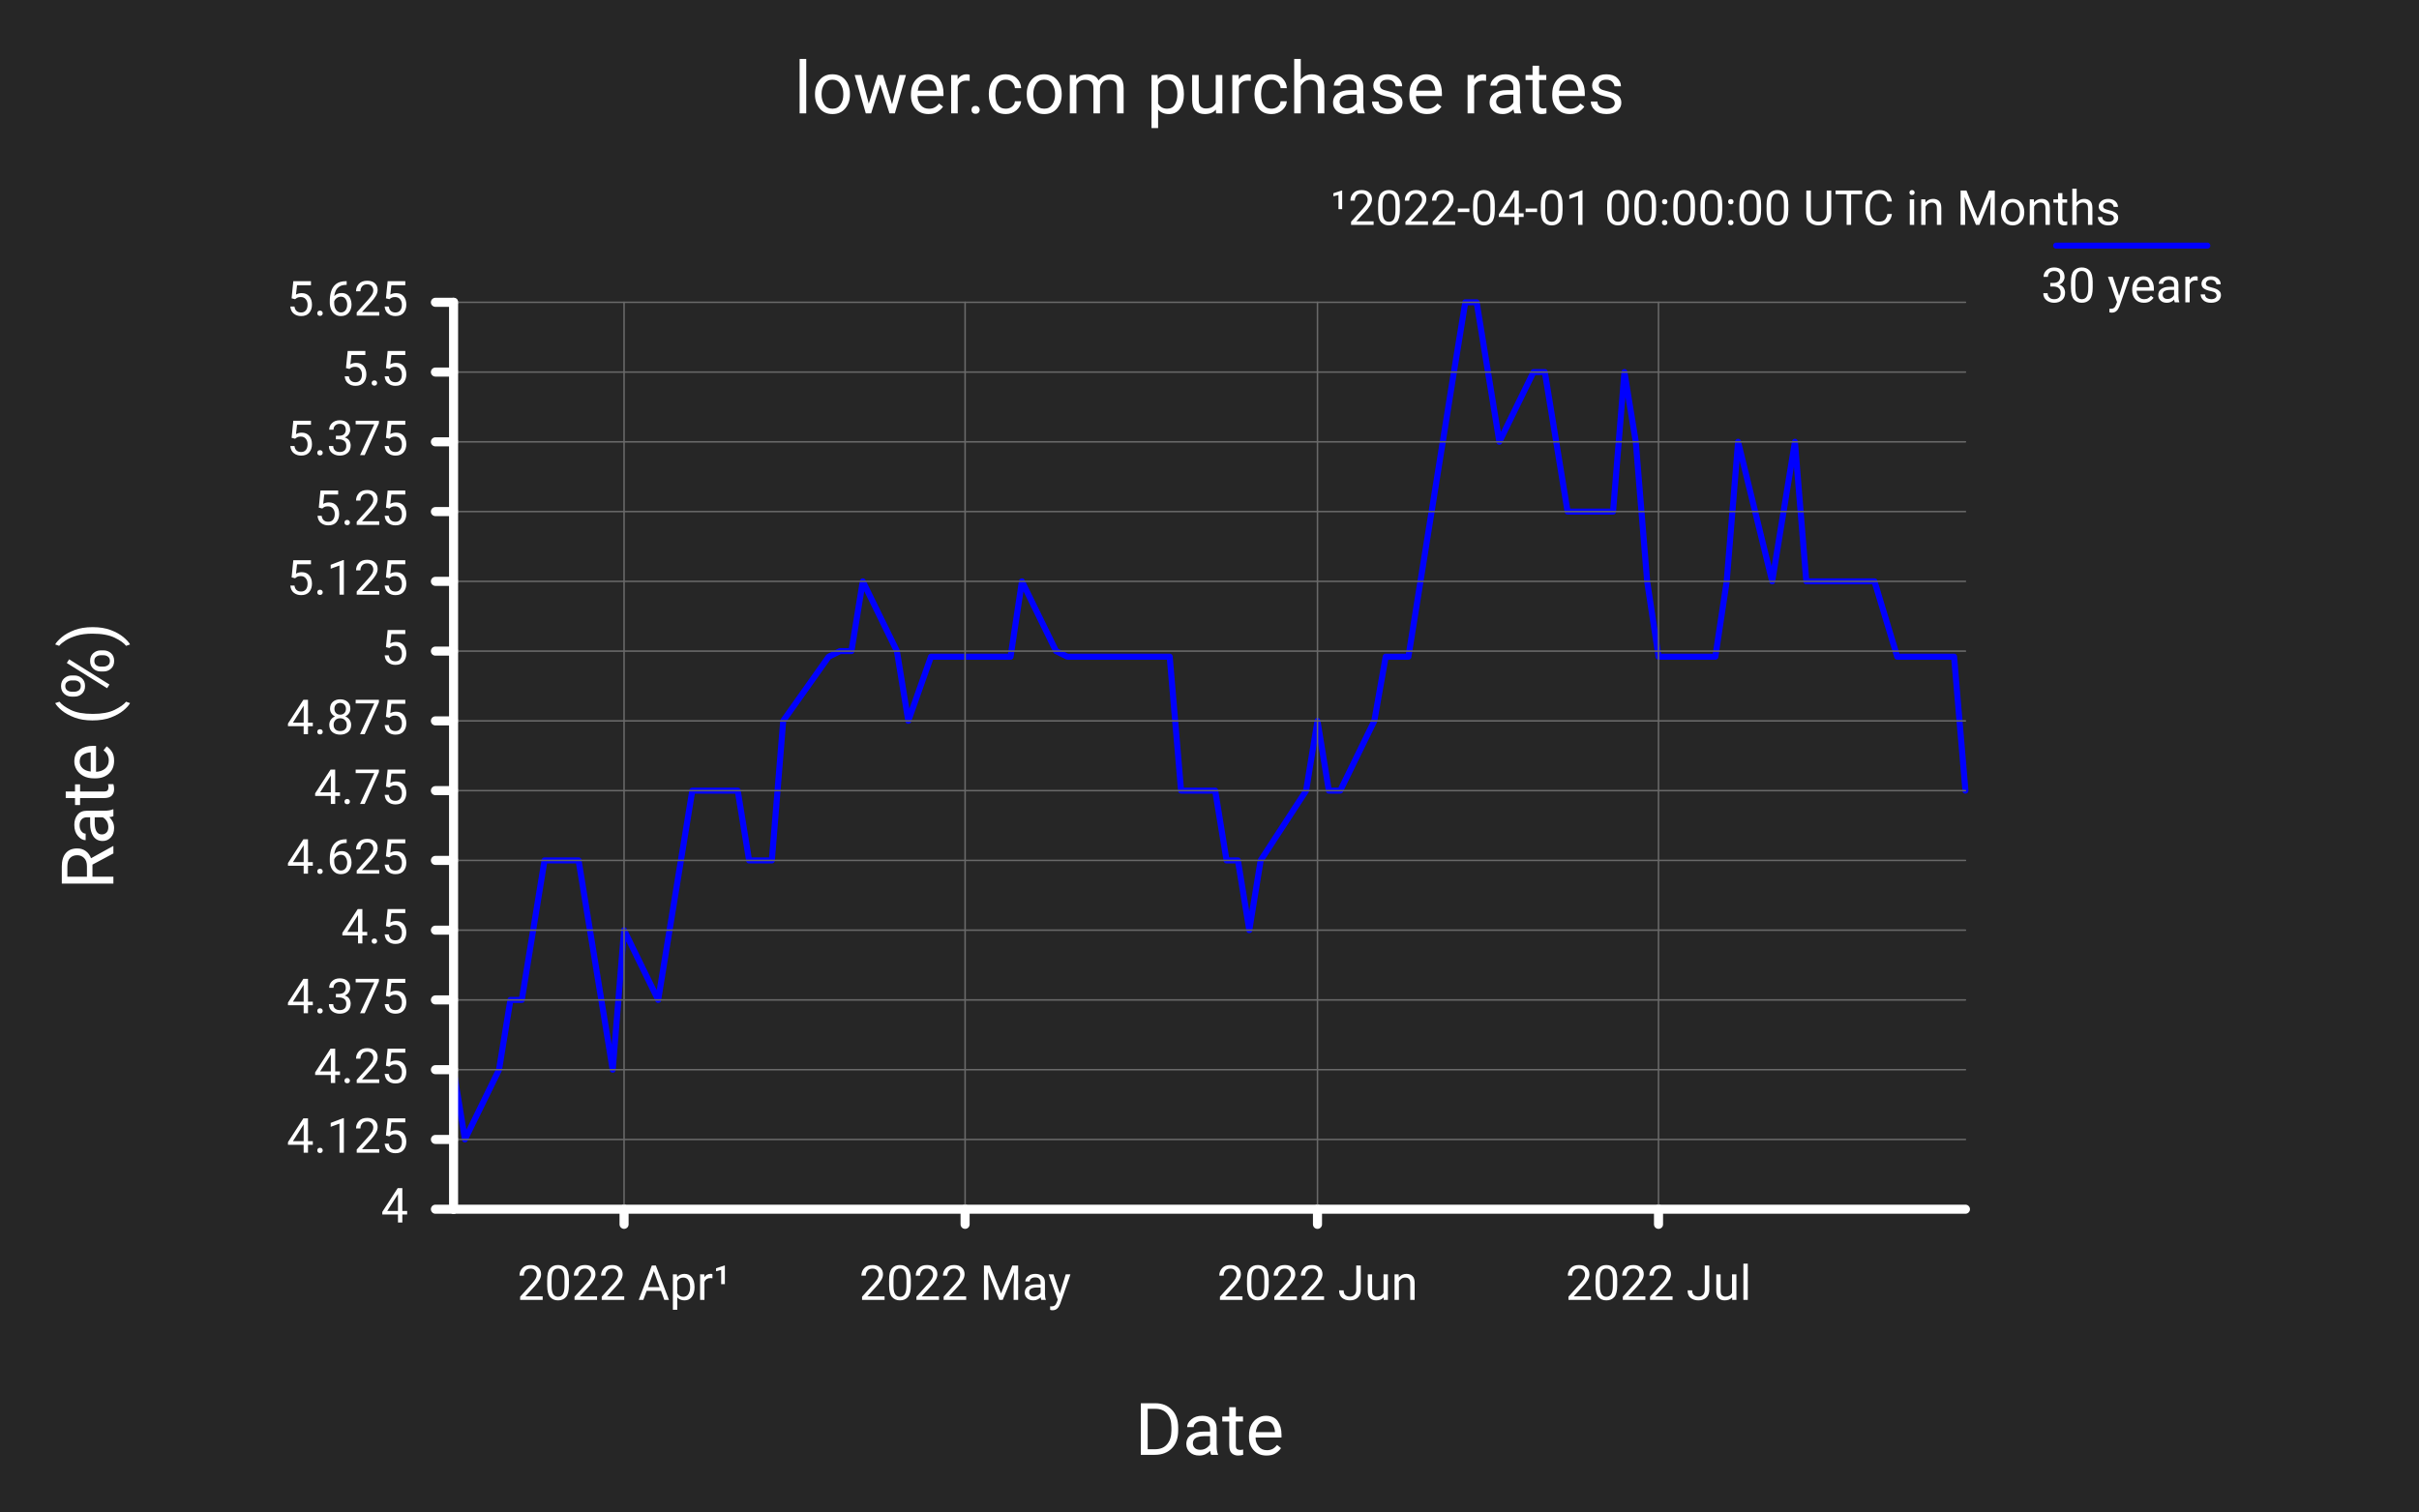
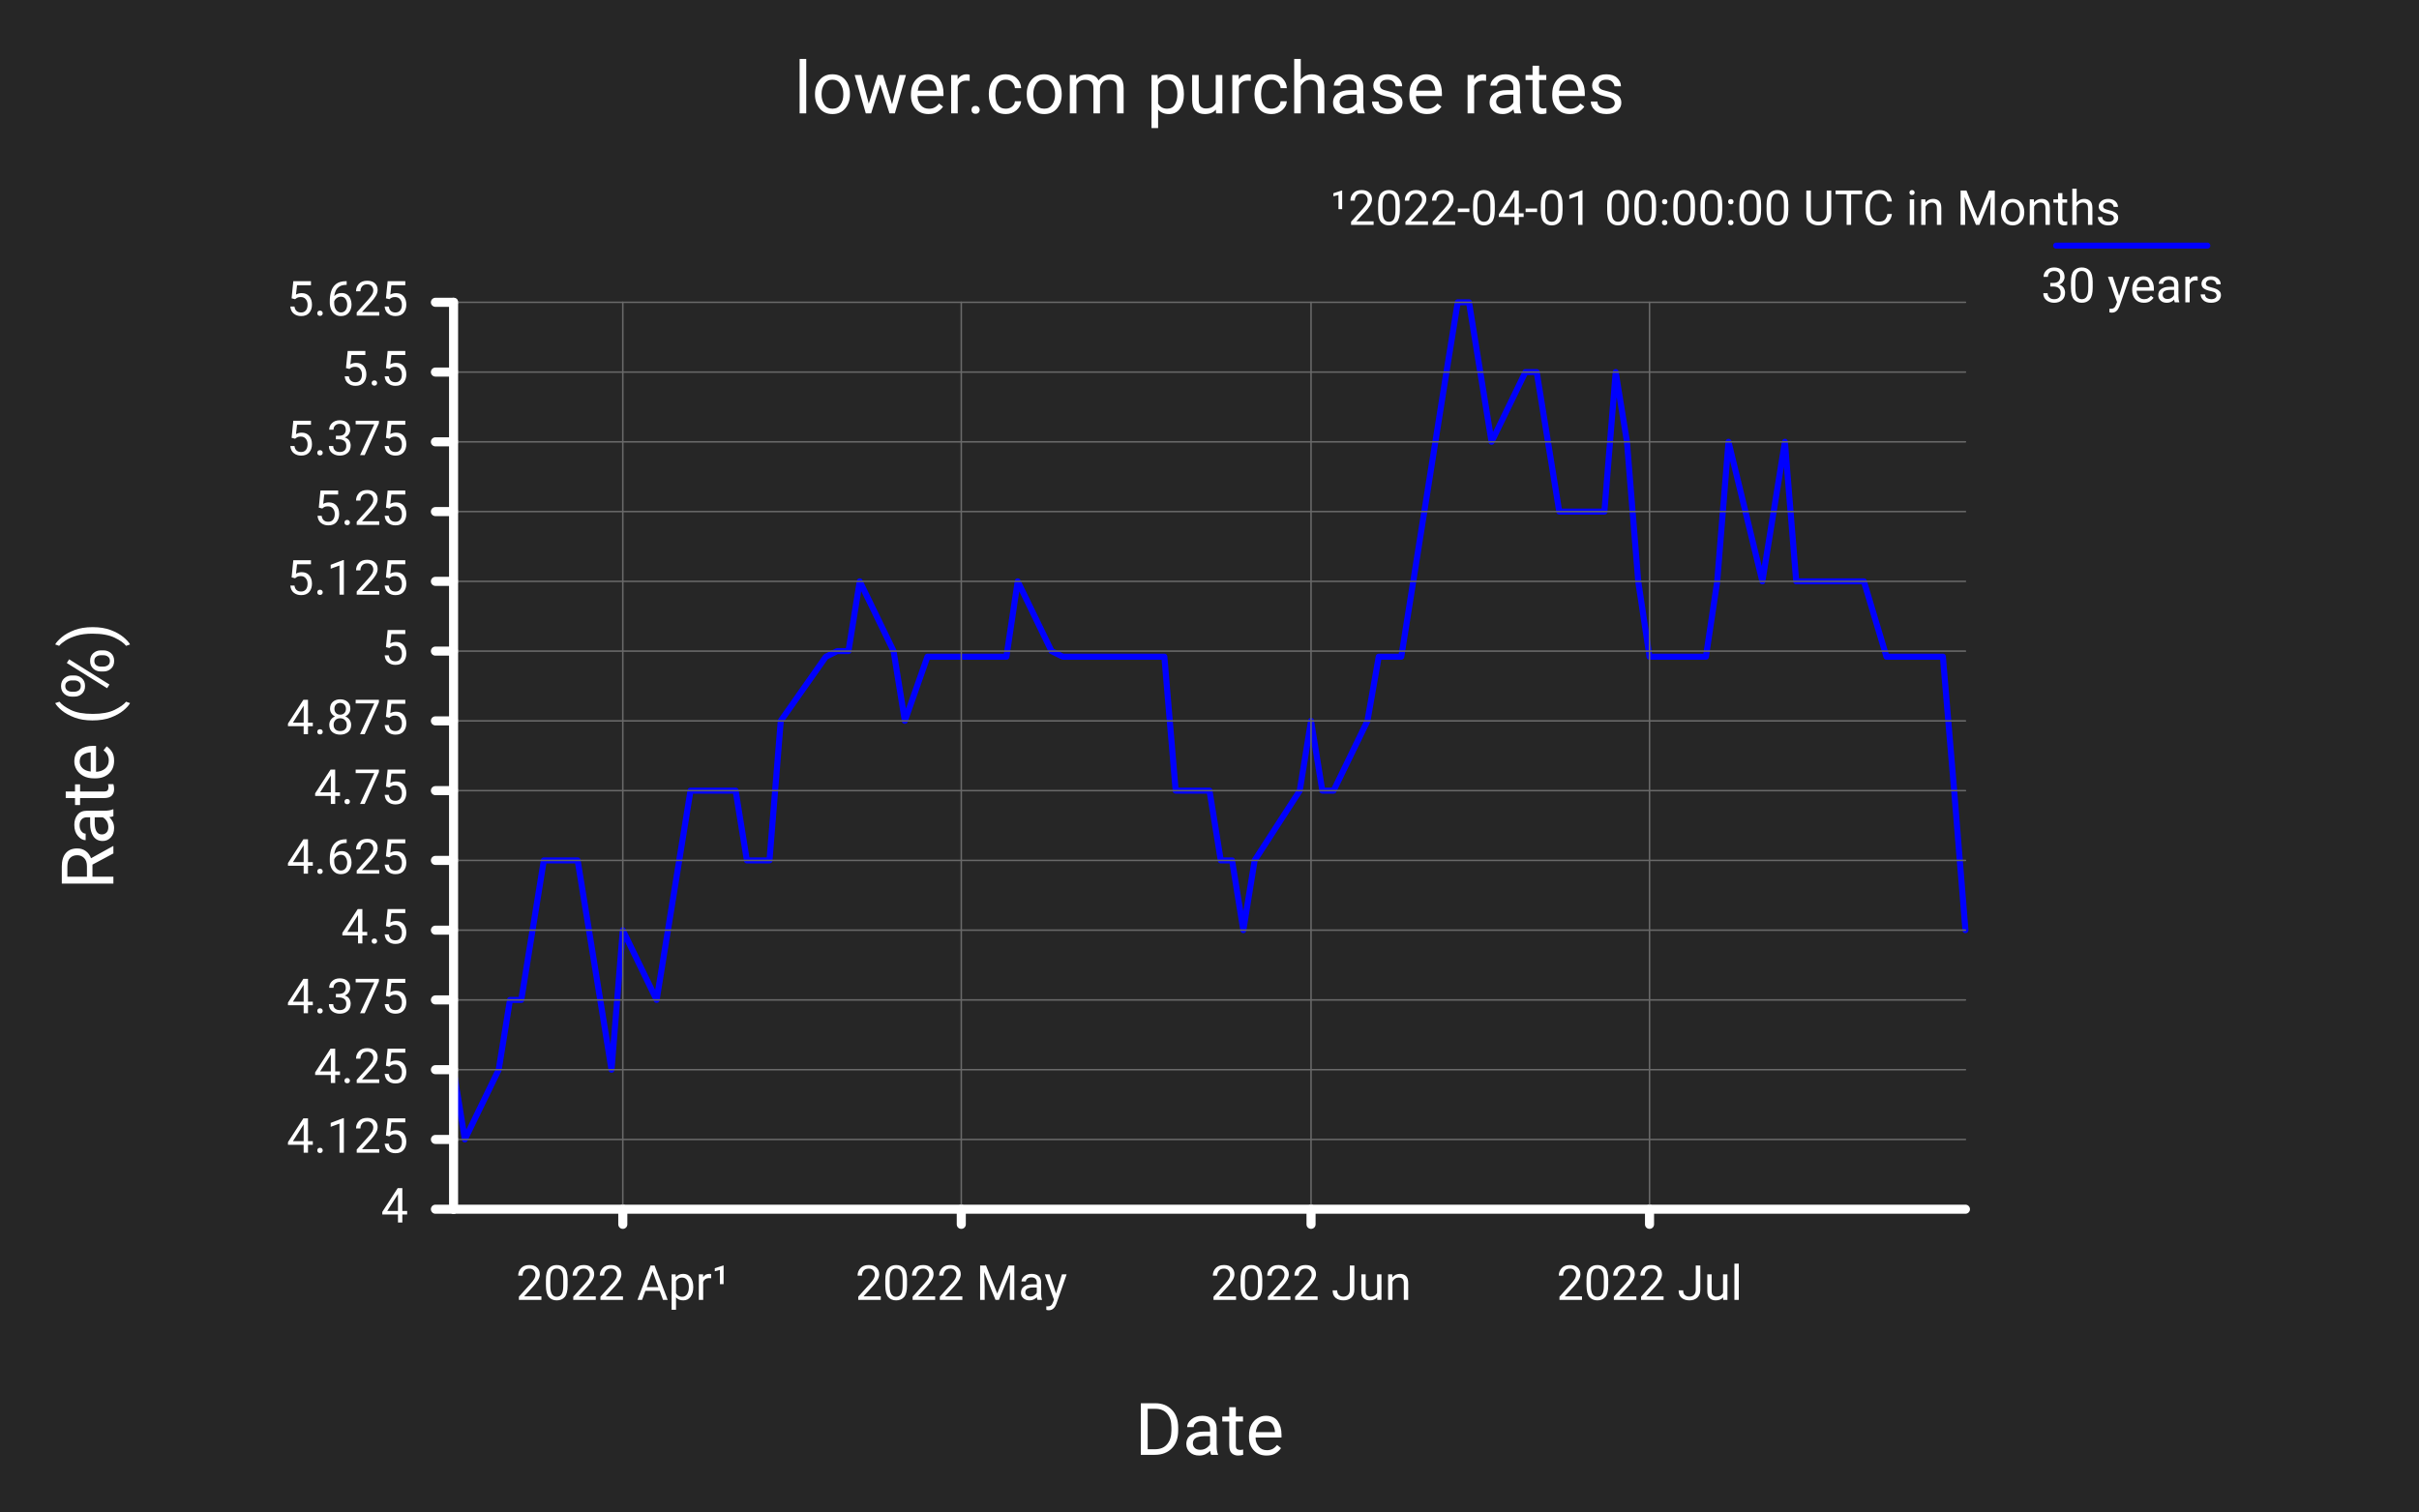
<svg xmlns="http://www.w3.org/2000/svg" class="poloto" width="800" height="500" viewBox="0 0 800 500">
  <style>.poloto{stroke-linecap:round;stroke-linejoin:round;font-family:Roboto,sans-serif;font-size:16px;}.poloto_background{fill:#262626;}.poloto_scatter{stroke-width:7}.poloto_tick_line{stroke:dimgray;stroke-width:0.5}.poloto_line{stroke-width:2}.poloto_text{fill: white;}.poloto_axis_lines{stroke: white;stroke-width:3;fill:none;stroke-dasharray:none}.poloto_title{font-size:24px;dominant-baseline:start;text-anchor:middle;}.poloto_xname{font-size:24px;dominant-baseline:start;text-anchor:middle;}.poloto_yname{font-size:24px;dominant-baseline:start;text-anchor:middle;}.poloto0stroke{stroke:blue;}.poloto1stroke{stroke:red;}.poloto2stroke{stroke:green;}.poloto3stroke{stroke:gold;}.poloto4stroke{stroke:aqua;}.poloto5stroke{stroke:lime;}.poloto6stroke{stroke:orange;}.poloto7stroke{stroke:chocolate;}.poloto0fill{fill:blue;}.poloto1fill{fill:red;}.poloto2fill{fill:green;}.poloto3fill{fill:gold;}.poloto4fill{fill:aqua;}.poloto5fill{fill:lime;}.poloto6fill{fill:orange;}.poloto7fill{fill:chocolate;}</style>
  <circle r="1e5" class="poloto_background" />
  <text class="poloto_text poloto_legend_text" x="675" y="100">30 years</text>
  <line class="poloto_line poloto_legend_icon poloto0stroke poloto0legend" stroke="black" x1="680" x2="730" y1="81.25" y2="81.25" />
-   <path class="poloto_line poloto0stroke" fill="none" stroke="black" d=" M 150.00 353.85 L 153.76 376.92 L 165.04 353.85 L 168.80 330.77 L 172.56 330.77 L 172.56 330.77 L 180.08 284.62 L 191.35 284.62 L 195.11 307.69 L 198.87 330.77 L 202.63 353.85 L 206.39 307.69 L 217.67 330.77 L 221.43 307.69 L 225.19 284.62 L 228.95 261.54 L 232.71 261.54 L 243.98 261.54 L 247.74 284.62 L 251.50 284.62 L 255.26 284.62 L 259.02 238.46 L 274.06 217.23 L 277.82 215.38 L 281.58 215.38 L 285.34 192.31 L 296.62 215.38 L 300.38 238.46 L 307.89 217.23 L 311.65 217.23 L 322.93 217.23 L 326.69 217.23 L 330.45 217.23 L 334.21 217.23 L 337.97 192.31 L 349.25 215.38 L 353.01 217.23 L 353.01 217.23 L 356.77 217.23 L 360.53 217.23 L 364.29 217.23 L 375.56 217.23 L 379.32 217.23 L 383.08 217.23 L 383.08 217.23 L 386.84 217.23 L 390.60 261.54 L 401.88 261.54 L 405.64 284.62 L 409.40 284.62 L 413.16 307.69 L 416.92 284.62 L 431.95 261.54 L 435.71 238.46 L 439.47 261.54 L 443.23 261.54 L 454.51 238.46 L 458.27 217.23 L 462.03 217.23 L 465.79 217.23 L 480.83 123.08 L 484.59 100.00 L 488.35 100.00 L 492.11 123.08 L 495.86 146.15 L 507.14 123.08 L 510.90 123.08 L 514.66 146.15 L 518.42 169.23 L 533.46 169.23 L 537.22 123.08 L 540.98 146.15 L 544.74 192.31 L 548.50 217.23 L 563.53 217.23 L 567.29 217.23 L 571.05 192.31 L 574.81 146.15 L 586.09 192.31 L 593.61 146.15 L 597.37 192.31 L 612.41 192.31 L 612.41 192.31 L 612.41 192.31 L 612.41 192.31 L 612.41 192.31 L 619.92 192.31 L 619.92 192.31 L 619.92 192.31 L 619.92 192.31 L 619.92 192.31 L 619.92 192.31 L 627.44 217.23 L 638.72 217.23 L 646.24 217.23 L 650.00 261.54" />
+   <path class="poloto_line poloto0stroke" fill="none" stroke="black" d=" M 150.00 353.85 L 153.73 376.92 L 164.93 353.85 L 168.66 330.77 L 172.39 330.77 L 172.39 330.77 L 179.85 284.62 L 191.04 284.62 L 194.78 307.69 L 198.51 330.77 L 202.24 353.85 L 205.97 307.69 L 217.16 330.77 L 220.90 307.69 L 224.63 284.62 L 228.36 261.54 L 232.09 261.54 L 243.28 261.54 L 247.01 284.62 L 250.75 284.62 L 254.48 284.62 L 258.21 238.46 L 273.13 217.23 L 276.87 215.38 L 280.60 215.38 L 284.33 192.31 L 295.52 215.38 L 299.25 238.46 L 306.72 217.23 L 310.45 217.23 L 321.64 217.23 L 325.37 217.23 L 329.10 217.23 L 332.84 217.23 L 336.57 192.31 L 347.76 215.38 L 351.49 217.23 L 351.49 217.23 L 355.22 217.23 L 358.96 217.23 L 362.69 217.23 L 373.88 217.23 L 377.61 217.23 L 381.34 217.23 L 381.34 217.23 L 385.07 217.23 L 388.81 261.54 L 400.00 261.54 L 403.73 284.62 L 407.46 284.62 L 411.19 307.69 L 414.93 284.62 L 429.85 261.54 L 433.58 238.46 L 437.31 261.54 L 441.04 261.54 L 452.24 238.46 L 455.97 217.23 L 459.70 217.23 L 463.43 217.23 L 478.36 123.08 L 482.09 100.00 L 485.82 100.00 L 489.55 123.08 L 493.28 146.15 L 504.48 123.08 L 508.21 123.08 L 511.94 146.15 L 515.67 169.23 L 530.60 169.23 L 534.33 123.08 L 538.06 146.15 L 541.79 192.31 L 545.52 217.23 L 560.45 217.23 L 564.18 217.23 L 567.91 192.31 L 571.64 146.15 L 582.84 192.31 L 590.30 146.15 L 594.03 192.31 L 608.96 192.31 L 608.96 192.31 L 608.96 192.31 L 608.96 192.31 L 608.96 192.31 L 616.42 192.31 L 616.42 192.31 L 616.42 192.31 L 616.42 192.31 L 616.42 192.31 L 616.42 192.31 L 623.88 217.23 L 635.07 217.23 L 642.54 217.23 L 646.27 261.54 L 650.00 307.69" />
  <text class="poloto_labels poloto_text poloto_title" x="400" y="37.5">lower.com purchase rates</text>
  <text class="poloto_labels poloto_text poloto_xname" x="400" y="481.25">Date</text>
  <text class="poloto_labels poloto_text poloto_yname" transform="rotate(-90,37.5,250)" x="37.5" y="250">Rate (%)</text>
  <text class="poloto_tick_labels poloto_text" dominant-baseline="middle" text-anchor="start" x="150" y="70" />
  <line class="poloto_axis_lines" stroke="black" x1="150" x2="144" y1="400" y2="400" />
  <line class="poloto_tick_line" stroke="black" x1="150" x2="650" y1="400" y2="400" />
  <text class="poloto_tick_labels poloto_text" dominant-baseline="middle" text-anchor="end" x="135" y="400">4</text>
  <line class="poloto_axis_lines" stroke="black" x1="150" x2="144" y1="376.923" y2="376.923" />
  <line class="poloto_tick_line" stroke="black" x1="150" x2="650" y1="376.923" y2="376.923" />
  <text class="poloto_tick_labels poloto_text" dominant-baseline="middle" text-anchor="end" x="135" y="376.923">4.125</text>
  <line class="poloto_axis_lines" stroke="black" x1="150" x2="144" y1="353.846" y2="353.846" />
  <line class="poloto_tick_line" stroke="black" x1="150" x2="650" y1="353.846" y2="353.846" />
  <text class="poloto_tick_labels poloto_text" dominant-baseline="middle" text-anchor="end" x="135" y="353.846">4.25</text>
  <line class="poloto_axis_lines" stroke="black" x1="150" x2="144" y1="330.769" y2="330.769" />
  <line class="poloto_tick_line" stroke="black" x1="150" x2="650" y1="330.769" y2="330.769" />
  <text class="poloto_tick_labels poloto_text" dominant-baseline="middle" text-anchor="end" x="135" y="330.769">4.375</text>
  <line class="poloto_axis_lines" stroke="black" x1="150" x2="144" y1="307.692" y2="307.692" />
  <line class="poloto_tick_line" stroke="black" x1="150" x2="650" y1="307.692" y2="307.692" />
  <text class="poloto_tick_labels poloto_text" dominant-baseline="middle" text-anchor="end" x="135" y="307.692">4.5</text>
  <line class="poloto_axis_lines" stroke="black" x1="150" x2="144" y1="284.615" y2="284.615" />
  <line class="poloto_tick_line" stroke="black" x1="150" x2="650" y1="284.615" y2="284.615" />
  <text class="poloto_tick_labels poloto_text" dominant-baseline="middle" text-anchor="end" x="135" y="284.615">4.625</text>
  <line class="poloto_axis_lines" stroke="black" x1="150" x2="144" y1="261.538" y2="261.538" />
  <line class="poloto_tick_line" stroke="black" x1="150" x2="650" y1="261.538" y2="261.538" />
  <text class="poloto_tick_labels poloto_text" dominant-baseline="middle" text-anchor="end" x="135" y="261.538">4.75</text>
  <line class="poloto_axis_lines" stroke="black" x1="150" x2="144" y1="238.462" y2="238.462" />
  <line class="poloto_tick_line" stroke="black" x1="150" x2="650" y1="238.462" y2="238.462" />
  <text class="poloto_tick_labels poloto_text" dominant-baseline="middle" text-anchor="end" x="135" y="238.462">4.875</text>
  <line class="poloto_axis_lines" stroke="black" x1="150" x2="144" y1="215.385" y2="215.385" />
  <line class="poloto_tick_line" stroke="black" x1="150" x2="650" y1="215.385" y2="215.385" />
  <text class="poloto_tick_labels poloto_text" dominant-baseline="middle" text-anchor="end" x="135" y="215.385">5</text>
  <line class="poloto_axis_lines" stroke="black" x1="150" x2="144" y1="192.308" y2="192.308" />
  <line class="poloto_tick_line" stroke="black" x1="150" x2="650" y1="192.308" y2="192.308" />
  <text class="poloto_tick_labels poloto_text" dominant-baseline="middle" text-anchor="end" x="135" y="192.308">5.125</text>
  <line class="poloto_axis_lines" stroke="black" x1="150" x2="144" y1="169.231" y2="169.231" />
  <line class="poloto_tick_line" stroke="black" x1="150" x2="650" y1="169.231" y2="169.231" />
  <text class="poloto_tick_labels poloto_text" dominant-baseline="middle" text-anchor="end" x="135" y="169.231">5.25</text>
  <line class="poloto_axis_lines" stroke="black" x1="150" x2="144" y1="146.154" y2="146.154" />
  <line class="poloto_tick_line" stroke="black" x1="150" x2="650" y1="146.154" y2="146.154" />
  <text class="poloto_tick_labels poloto_text" dominant-baseline="middle" text-anchor="end" x="135" y="146.154">5.375</text>
  <line class="poloto_axis_lines" stroke="black" x1="150" x2="144" y1="123.077" y2="123.077" />
  <line class="poloto_tick_line" stroke="black" x1="150" x2="650" y1="123.077" y2="123.077" />
  <text class="poloto_tick_labels poloto_text" dominant-baseline="middle" text-anchor="end" x="135" y="123.077">5.5</text>
  <line class="poloto_axis_lines" stroke="black" x1="150" x2="144" y1="100" y2="100" />
  <line class="poloto_tick_line" stroke="black" x1="150" x2="650" y1="100" y2="100" />
  <text class="poloto_tick_labels poloto_text" dominant-baseline="middle" text-anchor="end" x="135" y="100">5.625</text>
  <text class="poloto_tick_labels poloto_text" dominant-baseline="middle" text-anchor="start" x="440" y="70">¹2022-04-01 00:00:00 UTC in Months</text>
-   <line class="poloto_axis_lines" stroke="black" x1="206.391" x2="206.391" y1="400" y2="405" />
-   <line class="poloto_tick_line" stroke="black" x1="206.391" x2="206.391" y1="400" y2="100" />
-   <text class="poloto_tick_labels poloto_text" dominant-baseline="start" text-anchor="middle" x="206.391" y="430">2022 Apr¹</text>
-   <line class="poloto_axis_lines" stroke="black" x1="319.173" x2="319.173" y1="400" y2="405" />
-   <line class="poloto_tick_line" stroke="black" x1="319.173" x2="319.173" y1="400" y2="100" />
-   <text class="poloto_tick_labels poloto_text" dominant-baseline="start" text-anchor="middle" x="319.173" y="430">2022 May</text>
-   <line class="poloto_axis_lines" stroke="black" x1="435.714" x2="435.714" y1="400" y2="405" />
-   <line class="poloto_tick_line" stroke="black" x1="435.714" x2="435.714" y1="400" y2="100" />
-   <text class="poloto_tick_labels poloto_text" dominant-baseline="start" text-anchor="middle" x="435.714" y="430">2022 Jun</text>
-   <line class="poloto_axis_lines" stroke="black" x1="548.496" x2="548.496" y1="400" y2="405" />
-   <line class="poloto_tick_line" stroke="black" x1="548.496" x2="548.496" y1="400" y2="100" />
-   <text class="poloto_tick_labels poloto_text" dominant-baseline="start" text-anchor="middle" x="548.496" y="430">2022 Jul</text>
+   <line class="poloto_axis_lines" stroke="black" x1="205.97" x2="205.97" y1="400" y2="405" />
+   <line class="poloto_tick_line" stroke="black" x1="205.97" x2="205.97" y1="400" y2="100" />
+   <text class="poloto_tick_labels poloto_text" dominant-baseline="start" text-anchor="middle" x="205.97" y="430">2022 Apr¹</text>
+   <line class="poloto_axis_lines" stroke="black" x1="317.91" x2="317.91" y1="400" y2="405" />
+   <line class="poloto_tick_line" stroke="black" x1="317.91" x2="317.91" y1="400" y2="100" />
+   <text class="poloto_tick_labels poloto_text" dominant-baseline="start" text-anchor="middle" x="317.91" y="430">2022 May</text>
+   <line class="poloto_axis_lines" stroke="black" x1="433.582" x2="433.582" y1="400" y2="405" />
+   <line class="poloto_tick_line" stroke="black" x1="433.582" x2="433.582" y1="400" y2="100" />
+   <text class="poloto_tick_labels poloto_text" dominant-baseline="start" text-anchor="middle" x="433.582" y="430">2022 Jun</text>
+   <line class="poloto_axis_lines" stroke="black" x1="545.522" x2="545.522" y1="400" y2="405" />
+   <line class="poloto_tick_line" stroke="black" x1="545.522" x2="545.522" y1="400" y2="100" />
+   <text class="poloto_tick_labels poloto_text" dominant-baseline="start" text-anchor="middle" x="545.522" y="430">2022 Jul</text>
  <path stroke="black" fill="none" class="poloto_axis_lines" d=" M 150 400 L 650 400" />
  <path stroke="black" fill="none" class="poloto_axis_lines" d=" M 150 400 L 150 100" />
</svg>
